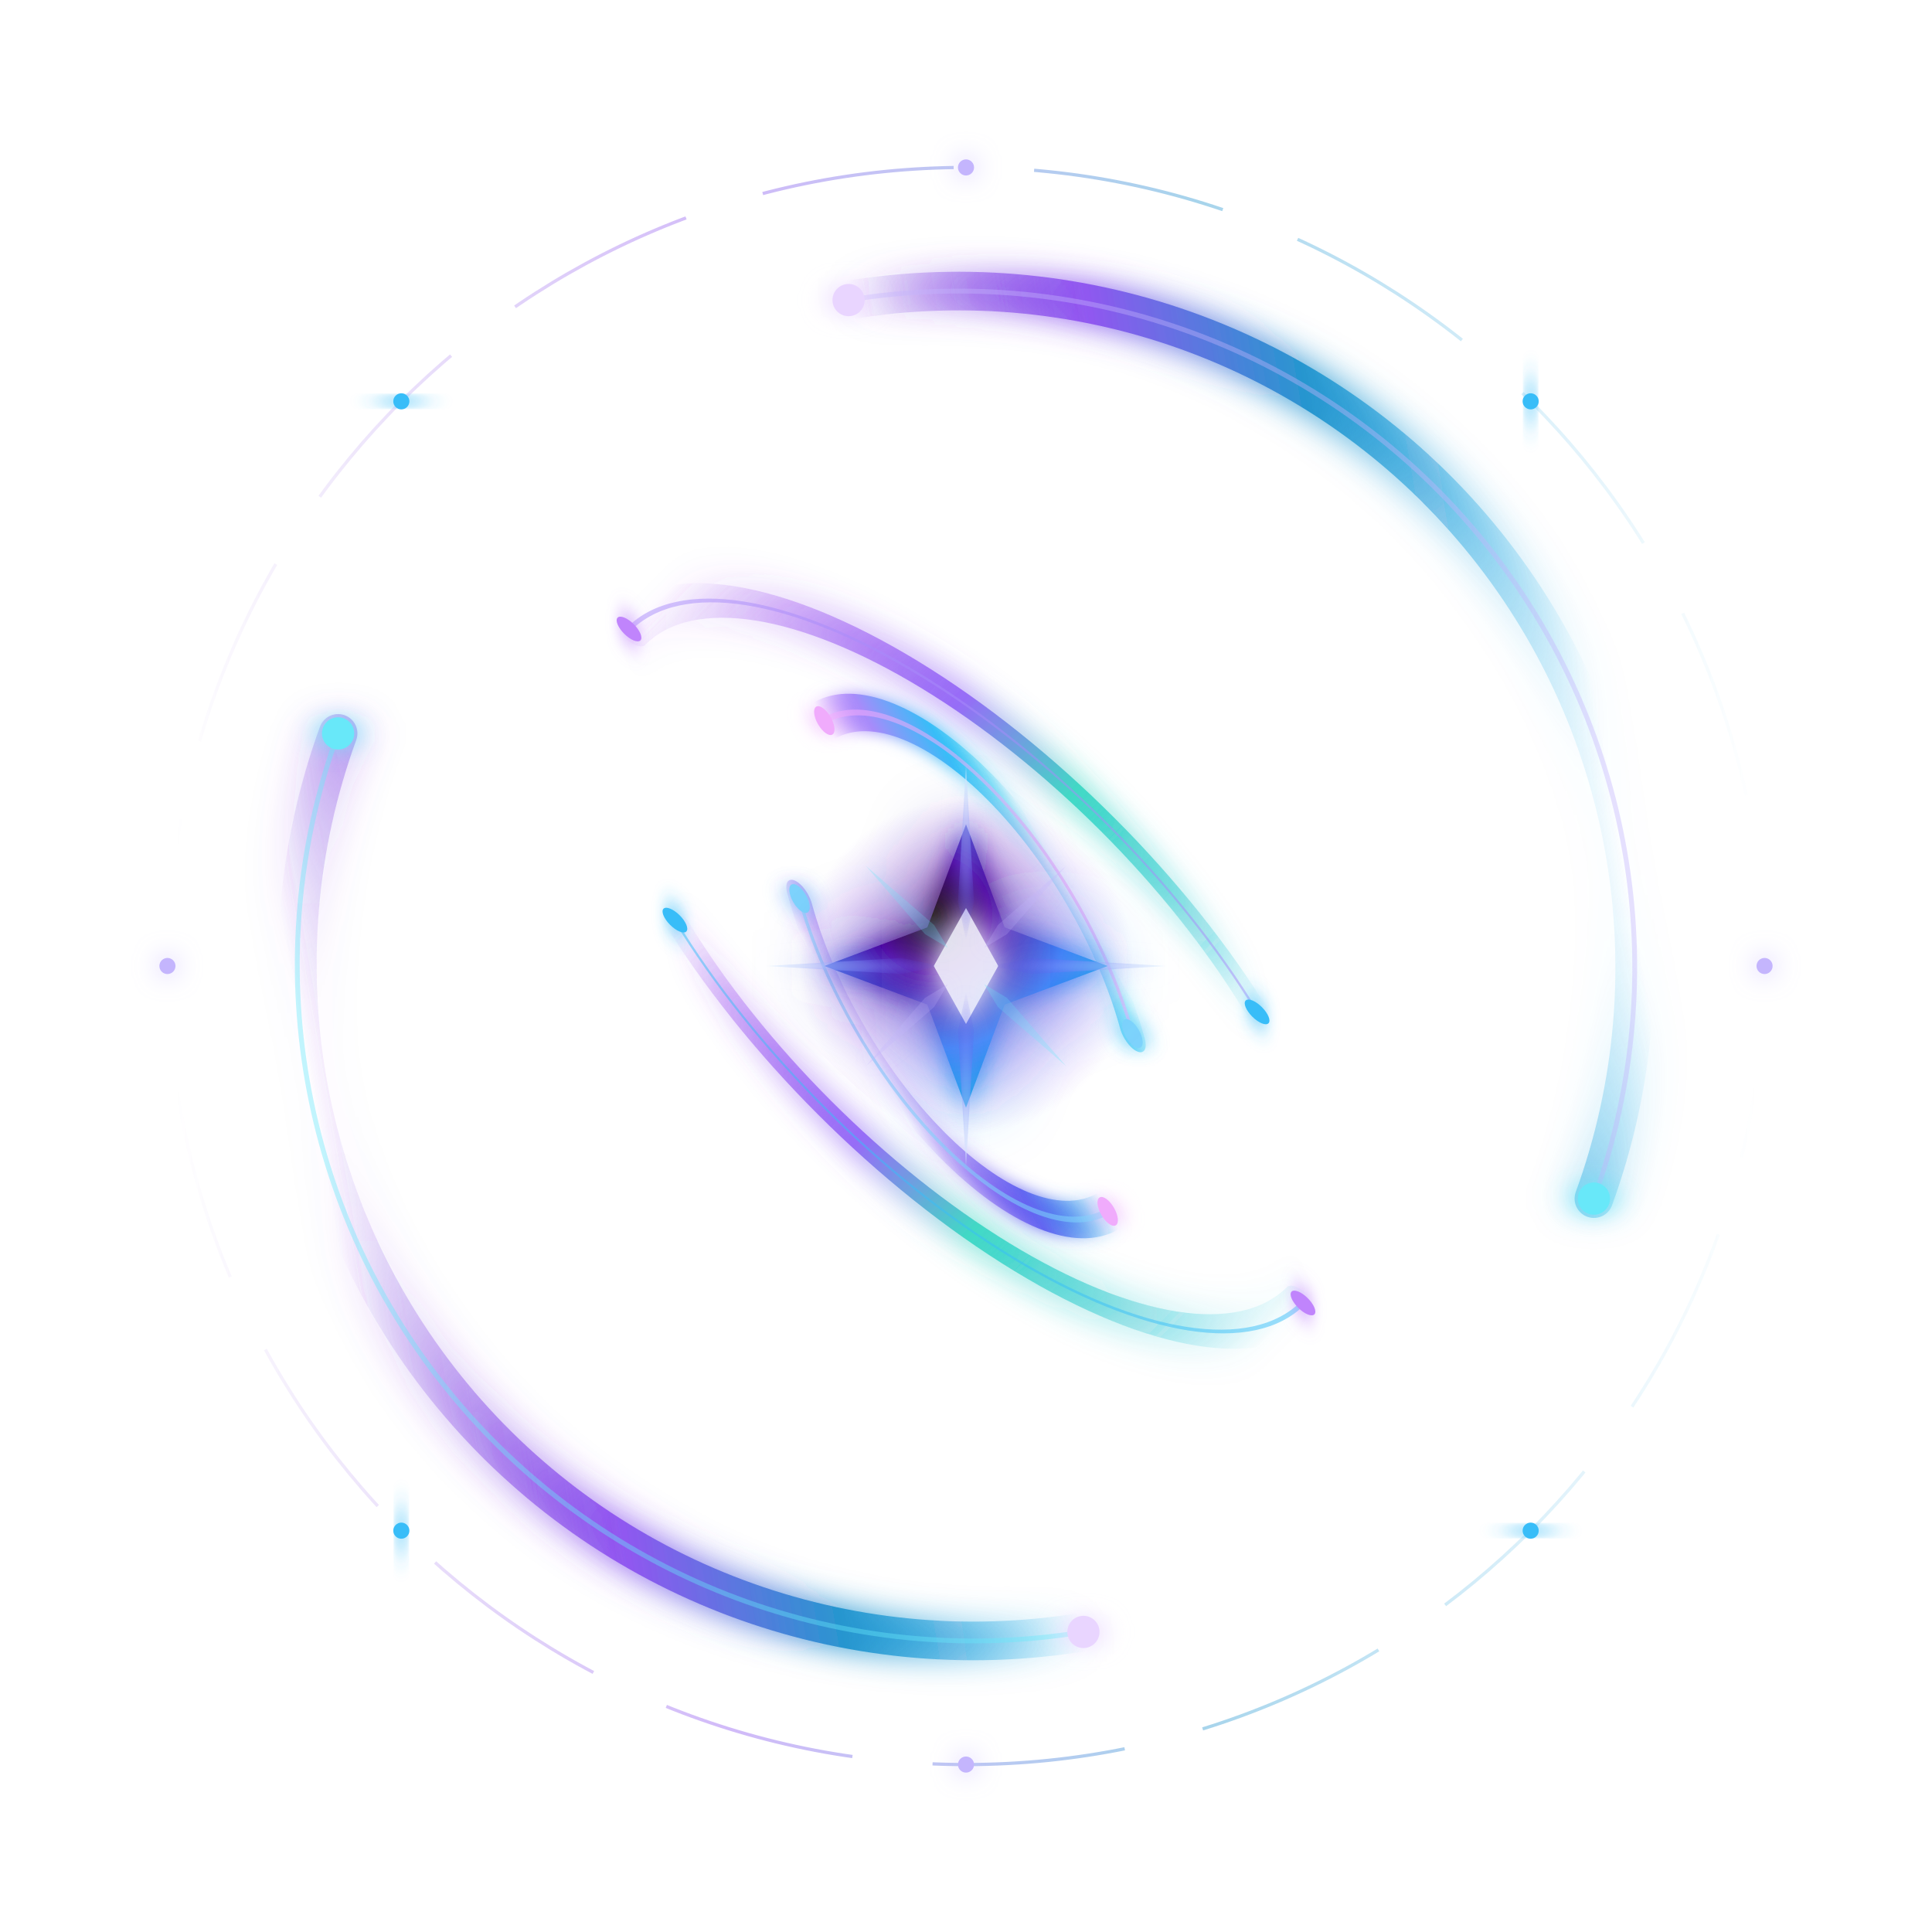
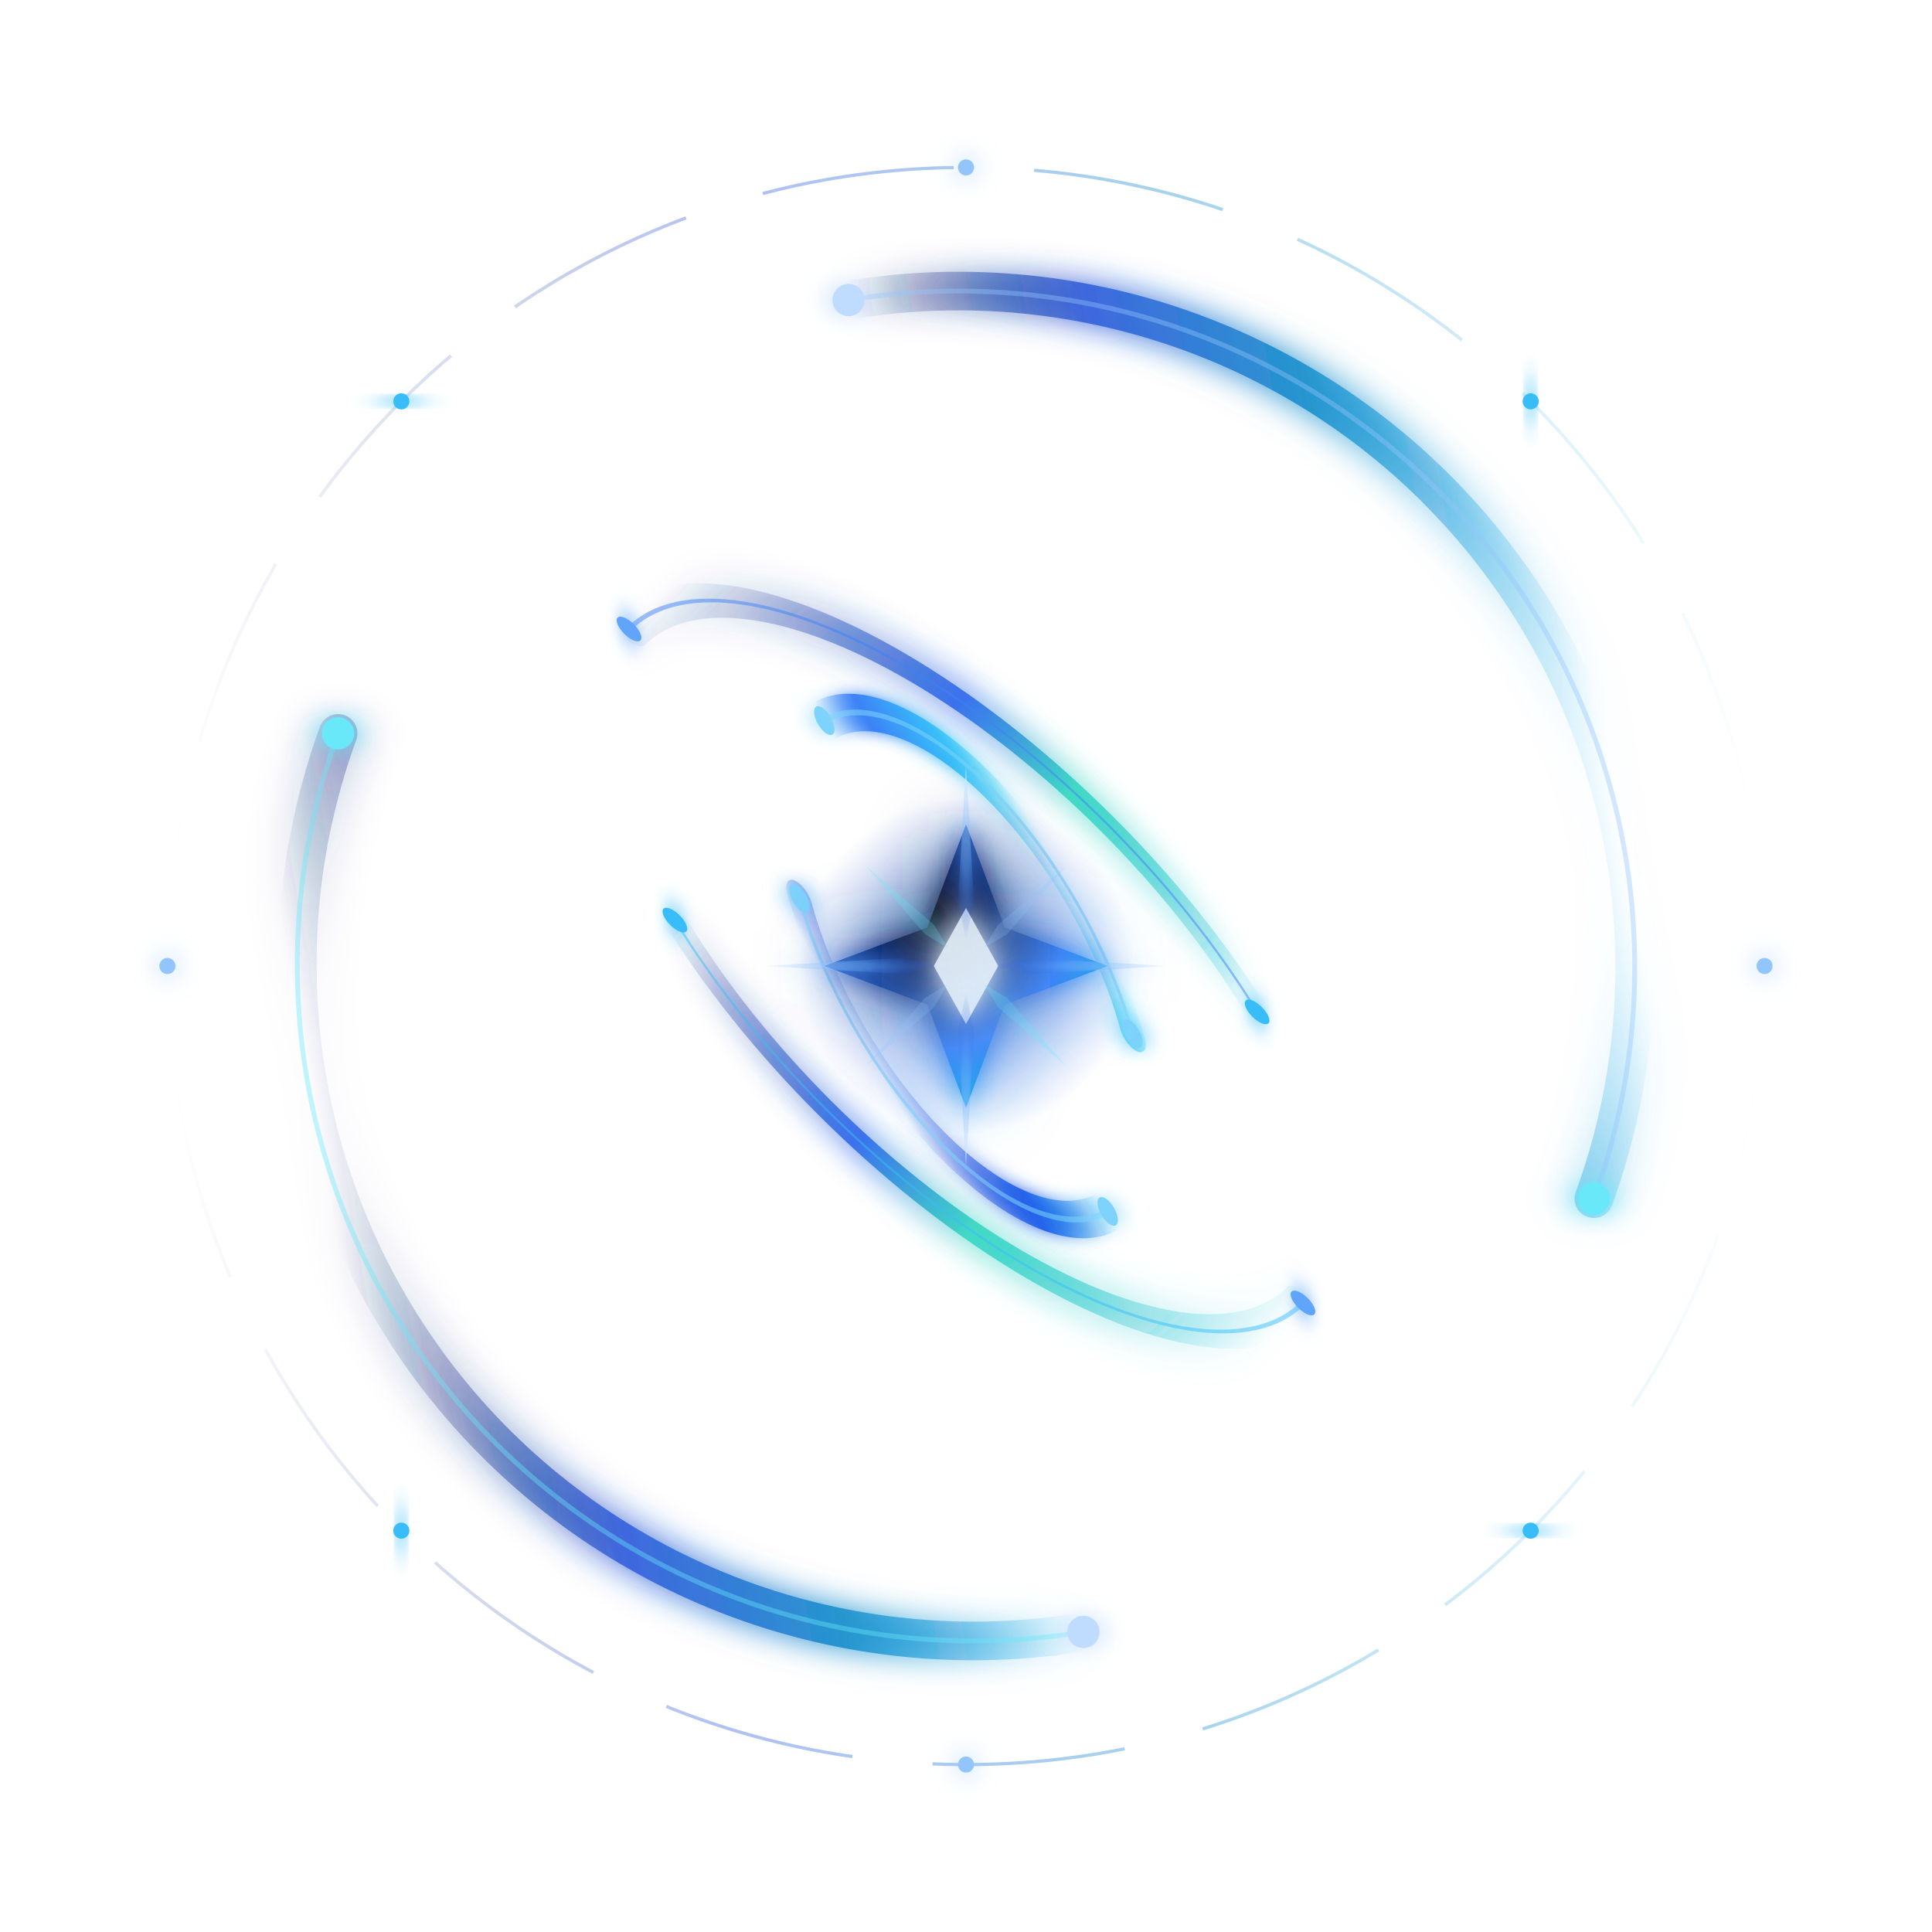
- <svg xmlns="http://www.w3.org/2000/svg" viewBox="0 0 600 600" width="90" height="90">
+ <svg xmlns="http://www.w3.org/2000/svg" viewBox="0 0 600 600" width="50" height="50">
  <defs>
    <radialGradient id="gCore" cx="38%" cy="32%" r="68%">
-       <stop offset="0%" stop-color="#100000" />
-       <stop offset="30%" stop-color="#4a029e" />
+       <stop offset="0%" stop-color="#050a1a" />
+       <stop offset="30%" stop-color="#0d2a6e" />
      <stop offset="70%" stop-color="#3b82f6" />
      <stop offset="100%" stop-color="#0ea5e9" />
    </radialGradient>
    <radialGradient id="gCorePulse" cx="50%" cy="50%" r="50%">
-       <stop offset="0%" stop-color="#c084fc" stop-opacity="0.6" />
-       <stop offset="100%" stop-color="#7c3aed" stop-opacity="0" />
+       <stop offset="0%" stop-color="#60a5fa" stop-opacity="0.6" />
+       <stop offset="100%" stop-color="#1d4ed8" stop-opacity="0" />
    </radialGradient>
    <linearGradient id="gArc1a" x1="0%" y1="0%" x2="100%" y2="0%">
-       <stop offset="0%" stop-color="#c084fc" stop-opacity="0" />
-       <stop offset="30%" stop-color="#a78bfa" />
+       <stop offset="0%" stop-color="#60a5fa" stop-opacity="0" />
+       <stop offset="30%" stop-color="#3b82f6" />
      <stop offset="70%" stop-color="#38bdf8" />
      <stop offset="100%" stop-color="#22d3ee" stop-opacity="0" />
    </linearGradient>
    <linearGradient id="gArc1b" x1="0%" y1="0%" x2="100%" y2="0%">
-       <stop offset="0%" stop-color="#7c3aed" stop-opacity="0" />
-       <stop offset="50%" stop-color="#6366f1" />
+       <stop offset="0%" stop-color="#1d4ed8" stop-opacity="0" />
+       <stop offset="50%" stop-color="#2563eb" />
      <stop offset="100%" stop-color="#0ea5e9" stop-opacity="0" />
    </linearGradient>
    <linearGradient id="gArc2a" x1="0%" y1="0%" x2="100%" y2="0%">
-       <stop offset="0%" stop-color="#9333ea" stop-opacity="0" />
-       <stop offset="40%" stop-color="#8b5cf6" />
+       <stop offset="0%" stop-color="#1e3a8a" stop-opacity="0" />
+       <stop offset="40%" stop-color="#2563eb" />
      <stop offset="60%" stop-color="#2dd4bf" />
      <stop offset="100%" stop-color="#06b6d4" stop-opacity="0" />
    </linearGradient>
    <linearGradient id="gArc3a" x1="0%" y1="0%" x2="100%" y2="0%">
-       <stop offset="0%" stop-color="#6d28d9" stop-opacity="0" />
-       <stop offset="35%" stop-color="#7c3aed" />
+       <stop offset="0%" stop-color="#0f2560" stop-opacity="0" />
+       <stop offset="35%" stop-color="#1d4ed8" />
      <stop offset="65%" stop-color="#0284c7" />
      <stop offset="100%" stop-color="#0ea5e9" stop-opacity="0" />
    </linearGradient>
    <radialGradient id="gSpike" cx="50%" cy="0%" r="100%">
      <stop offset="0%" stop-color="#e0f2fe" />
-       <stop offset="60%" stop-color="#818cf8" />
-       <stop offset="100%" stop-color="#4f46e5" stop-opacity="0" />
+       <stop offset="60%" stop-color="#60a5fa" />
+       <stop offset="100%" stop-color="#1d4ed8" stop-opacity="0" />
    </radialGradient>
    <filter id="fCore" x="-80%" y="-80%" width="260%" height="260%">
      <feGaussianBlur stdDeviation="12" result="b1" />
      <feGaussianBlur stdDeviation="4" result="b2" in="SourceGraphic" />
      <feMerge>
        <feMergeNode in="b1" />
        <feMergeNode in="b2" />
        <feMergeNode in="SourceGraphic" />
      </feMerge>
    </filter>
    <filter id="fArc" x="-20%" y="-20%" width="140%" height="140%">
      <feGaussianBlur stdDeviation="3.5" result="b" />
      <feMerge>
        <feMergeNode in="b" />
        <feMergeNode in="SourceGraphic" />
      </feMerge>
    </filter>
    <filter id="fArcFat" x="-20%" y="-20%" width="140%" height="140%">
      <feGaussianBlur stdDeviation="6" result="b" />
      <feMerge>
        <feMergeNode in="b" />
        <feMergeNode in="SourceGraphic" />
      </feMerge>
    </filter>
    <filter id="fDot" x="-300%" y="-300%" width="700%" height="700%">
      <feGaussianBlur stdDeviation="4" result="b" />
      <feMerge>
        <feMergeNode in="b" />
        <feMergeNode in="SourceGraphic" />
      </feMerge>
    </filter>
    <filter id="fSpike" x="-50%" y="-100%" width="200%" height="300%">
      <feGaussianBlur stdDeviation="3" result="b" />
      <feMerge>
        <feMergeNode in="b" />
        <feMergeNode in="SourceGraphic" />
      </feMerge>
    </filter>
  </defs>
  <g transform="translate(300,300) rotate(-10)">
-     <animateTransform attributeName="transform" type="rotate" from="-10" to="350" dur="20s" repeatCount="indefinite" additive="sum" />
+     <animateTransform attributeName="transform" type="rotate" from="-10" to="350" dur="7s" repeatCount="indefinite" additive="sum" />
    <path d="M 0,-210 A 210,210 0 0,1 179.5,105" fill="none" stroke="url(#gArc3a)" stroke-width="12" stroke-linecap="round" filter="url(#fArcFat)" opacity="0.85" />
    <path d="M 0,210 A 210,210 0 0,1 -179.5,-105" fill="none" stroke="url(#gArc3a)" stroke-width="12" stroke-linecap="round" filter="url(#fArcFat)" opacity="0.85" />
-     <path d="M 0,-210 A 210,210 0 0,1 179.5,105" fill="none" stroke="#c4b5fd" stroke-width="1.5" stroke-linecap="round" opacity="0.4" />
+     <path d="M 0,-210 A 210,210 0 0,1 179.5,105" fill="none" stroke="#93c5fd" stroke-width="1.5" stroke-linecap="round" opacity="0.4" />
    <path d="M 0,210 A 210,210 0 0,1 -179.5,-105" fill="none" stroke="#67e8f9" stroke-width="1.5" stroke-linecap="round" opacity="0.4" />
-     <circle cx="0" cy="-210" r="5" fill="#e9d5ff" filter="url(#fDot)" />
+     <circle cx="0" cy="-210" r="5" fill="#bfdbfe" filter="url(#fDot)" />
    <circle cx="179.5" cy="105" r="5" fill="#67e8f9" filter="url(#fDot)" />
-     <circle cx="0" cy="210" r="5" fill="#e9d5ff" filter="url(#fDot)" />
+     <circle cx="0" cy="210" r="5" fill="#bfdbfe" filter="url(#fDot)" />
    <circle cx="-179.5" cy="-105" r="5" fill="#67e8f9" filter="url(#fDot)" />
  </g>
  <g transform="translate(300,300) rotate(45)">
-     <animateTransform attributeName="transform" type="rotate" from="45" to="-315" dur="13s" repeatCount="indefinite" additive="sum" />
+     <animateTransform attributeName="transform" type="rotate" from="45" to="-315" dur="5s" repeatCount="indefinite" additive="sum" />
    <g transform="scale(1, 0.42)">
      <path d="M -148,0 A 148,148 0 0,1 74,-128.2" fill="none" stroke="url(#gArc2a)" stroke-width="14" stroke-linecap="round" filter="url(#fArcFat)" opacity="0.90" />
      <path d="M 148,0 A 148,148 0 0,1 -74,128.2" fill="none" stroke="url(#gArc2a)" stroke-width="14" stroke-linecap="round" filter="url(#fArcFat)" opacity="0.90" />
-       <path d="M -148,0 A 148,148 0 0,1 74,-128.2" fill="none" stroke="#a78bfa" stroke-width="1.5" stroke-linecap="round" opacity="0.5" />
+       <path d="M -148,0 A 148,148 0 0,1 74,-128.2" fill="none" stroke="#3b82f6" stroke-width="1.5" stroke-linecap="round" opacity="0.5" />
      <path d="M 148,0 A 148,148 0 0,1 -74,128.2" fill="none" stroke="#38bdf8" stroke-width="1.5" stroke-linecap="round" opacity="0.5" />
-       <circle cx="-148" cy="0" r="5" fill="#c084fc" filter="url(#fDot)" />
+       <circle cx="-148" cy="0" r="5" fill="#60a5fa" filter="url(#fDot)" />
      <circle cx="74" cy="-128.2" r="5" fill="#38bdf8" filter="url(#fDot)" />
-       <circle cx="148" cy="0" r="5" fill="#c084fc" filter="url(#fDot)" />
+       <circle cx="148" cy="0" r="5" fill="#60a5fa" filter="url(#fDot)" />
      <circle cx="-74" cy="128.2" r="5" fill="#38bdf8" filter="url(#fDot)" />
    </g>
  </g>
  <g transform="translate(300,300) rotate(-30)">
-     <animateTransform attributeName="transform" type="rotate" from="-30" to="330" dur="7s" repeatCount="indefinite" additive="sum" />
+     <animateTransform attributeName="transform" type="rotate" from="-30" to="330" dur="5s" repeatCount="indefinite" additive="sum" />
    <g transform="scale(0.45, 1)">
      <path d="M 0,-88 A 88,88 0 0,1 76.2,44" fill="none" stroke="url(#gArc1a)" stroke-width="13" stroke-linecap="round" filter="url(#fArc)" opacity="1" />
      <path d="M 0,88 A 88,88 0 0,1 -76.2,-44" fill="none" stroke="url(#gArc1b)" stroke-width="13" stroke-linecap="round" filter="url(#fArc)" opacity="1" />
-       <path d="M 0,-88 A 88,88 0 0,1 76.2,44" fill="none" stroke="#f0abfc" stroke-width="2" stroke-linecap="round" opacity="0.55" />
+       <path d="M 0,-88 A 88,88 0 0,1 76.2,44" fill="none" stroke="#7dd3fc" stroke-width="2" stroke-linecap="round" opacity="0.55" />
      <path d="M 0,88 A 88,88 0 0,1 -76.2,-44" fill="none" stroke="#7dd3fc" stroke-width="2" stroke-linecap="round" opacity="0.55" />
-       <circle cx="0" cy="-88" r="5" fill="#f0abfc" filter="url(#fDot)" />
+       <circle cx="0" cy="-88" r="5" fill="#7dd3fc" filter="url(#fDot)" />
      <circle cx="76.2" cy="44" r="5" fill="#7dd3fc" filter="url(#fDot)" />
-       <circle cx="0" cy="88" r="5" fill="#f0abfc" filter="url(#fDot)" />
+       <circle cx="0" cy="88" r="5" fill="#7dd3fc" filter="url(#fDot)" />
      <circle cx="-76.2" cy="-44" r="5" fill="#7dd3fc" filter="url(#fDot)" />
    </g>
  </g>
  <g transform="translate(300,300)">
    <circle cx="0" cy="0" r="52" fill="url(#gCorePulse)">
-       <animate attributeName="r" values="42;60;42" dur="3s" repeatCount="indefinite" />
-       <animate attributeName="opacity" values="0.5;0.15;0.5" dur="3s" repeatCount="indefinite" />
+       <animate attributeName="r" values="42;60;42" dur="2s" repeatCount="indefinite" />
+       <animate attributeName="opacity" values="0.5;0.15;0.5" dur="2s" repeatCount="indefinite" />
    </circle>
    <g filter="url(#fCore)">
      <polygon points="0,-44 12,-12 44,0 12,12 0,44 -12,12 -44,0 -12,-12" fill="url(#gCore)">
-         <animate attributeName="opacity" values="0.88;1;0.88" dur="3s" repeatCount="indefinite" />
+         <animate attributeName="opacity" values="0.88;1;0.88" dur="2s" repeatCount="indefinite" />
      </polygon>
      <polygon points="0,-36 9.4,-9.4 36,0 9.4,9.4 0,36 -9.4,9.4 -36,0 -9.4,-9.4" fill="url(#gCoreShine)" opacity="0.35">
-         <animateTransform attributeName="transform" type="rotate" from="22.5" to="382.5" dur="8s" repeatCount="indefinite" />
+         <animateTransform attributeName="transform" type="rotate" from="22.5" to="382.5" dur="5s" repeatCount="indefinite" />
      </polygon>
    </g>
-     <polygon points="0,-18 10,0 0,18 -10,0" fill="#f8faff" opacity="0.9" filter="url(#fCore)">
+     <polygon points="0,-18 10,0 0,18 -10,0" fill="#f0f9ff" opacity="0.9" filter="url(#fCore)">
      <animate attributeName="opacity" values="0.7;1;0.7" dur="3s" repeatCount="indefinite" />
    </polygon>
    <g opacity="0.55" filter="url(#fSpike)">
      <polygon points="0,-62 2.5,-20 0,-8 -2.5,-20" fill="url(#gSpike)" />
      <polygon points="0,-62 2.5,-20 0,-8 -2.5,-20" fill="url(#gSpike)" transform="rotate(90)" />
      <polygon points="0,-62 2.5,-20 0,-8 -2.5,-20" fill="url(#gSpike)" transform="rotate(180)" />
      <polygon points="0,-62 2.5,-20 0,-8 -2.5,-20" fill="url(#gSpike)" transform="rotate(270)" />
    </g>
    <g opacity="0.30" filter="url(#fSpike)">
-       <polygon points="0,-44 2,-16 0,-8 -2,-16" fill="#c4b5fd" transform="rotate(45)" />
+       <polygon points="0,-44 2,-16 0,-8 -2,-16" fill="#93c5fd" transform="rotate(45)" />
      <polygon points="0,-44 2,-16 0,-8 -2,-16" fill="#67e8f9" transform="rotate(135)" />
-       <polygon points="0,-44 2,-16 0,-8 -2,-16" fill="#c4b5fd" transform="rotate(225)" />
+       <polygon points="0,-44 2,-16 0,-8 -2,-16" fill="#93c5fd" transform="rotate(225)" />
      <polygon points="0,-44 2,-16 0,-8 -2,-16" fill="#67e8f9" transform="rotate(315)" />
    </g>
  </g>
  <circle cx="300" cy="300" r="248" fill="none" stroke="url(#gArc3a)" stroke-width="1" stroke-dasharray="60 25" opacity="0.35" />
  <g transform="translate(300,300)">
-     <circle cy="-248" r="2.5" fill="#c4b5fd" filter="url(#fDot)">
-       <animate attributeName="opacity" values="0.2;1;0.2" dur="5s" begin="0s" repeatCount="indefinite" />
+     <circle cy="-248" r="2.5" fill="#93c5fd" filter="url(#fDot)">
+       <animate attributeName="opacity" values="0.2;1;0.2" dur="3s" begin="0s" repeatCount="indefinite" />
    </circle>
    <circle cy="-248" r="2.5" fill="#38bdf8" filter="url(#fDot)" transform="rotate(45)">
-       <animate attributeName="opacity" values="0.2;1;0.2" dur="5s" begin="0.625s" repeatCount="indefinite" />
+       <animate attributeName="opacity" values="0.2;1;0.2" dur="3s" begin="0.625s" repeatCount="indefinite" />
    </circle>
-     <circle cy="-248" r="2.5" fill="#c4b5fd" filter="url(#fDot)" transform="rotate(90)">
-       <animate attributeName="opacity" values="0.2;1;0.2" dur="5s" begin="1.25s" repeatCount="indefinite" />
+     <circle cy="-248" r="2.5" fill="#93c5fd" filter="url(#fDot)" transform="rotate(90)">
+       <animate attributeName="opacity" values="0.2;1;0.2" dur="3s" begin="1.25s" repeatCount="indefinite" />
    </circle>
    <circle cy="-248" r="2.5" fill="#38bdf8" filter="url(#fDot)" transform="rotate(135)">
-       <animate attributeName="opacity" values="0.2;1;0.2" dur="5s" begin="1.875s" repeatCount="indefinite" />
+       <animate attributeName="opacity" values="0.2;1;0.2" dur="3s" begin="1.875s" repeatCount="indefinite" />
    </circle>
-     <circle cy="-248" r="2.5" fill="#c4b5fd" filter="url(#fDot)" transform="rotate(180)">
-       <animate attributeName="opacity" values="0.2;1;0.2" dur="5s" begin="2.5s" repeatCount="indefinite" />
+     <circle cy="-248" r="2.5" fill="#93c5fd" filter="url(#fDot)" transform="rotate(180)">
+       <animate attributeName="opacity" values="0.2;1;0.2" dur="3s" begin="2.5s" repeatCount="indefinite" />
    </circle>
    <circle cy="-248" r="2.5" fill="#38bdf8" filter="url(#fDot)" transform="rotate(225)">
-       <animate attributeName="opacity" values="0.2;1;0.2" dur="5s" begin="3.125s" repeatCount="indefinite" />
+       <animate attributeName="opacity" values="0.2;1;0.2" dur="3s" begin="3.125s" repeatCount="indefinite" />
    </circle>
-     <circle cy="-248" r="2.5" fill="#c4b5fd" filter="url(#fDot)" transform="rotate(270)">
-       <animate attributeName="opacity" values="0.2;1;0.2" dur="5s" begin="3.75s" repeatCount="indefinite" />
+     <circle cy="-248" r="2.5" fill="#93c5fd" filter="url(#fDot)" transform="rotate(270)">
+       <animate attributeName="opacity" values="0.2;1;0.2" dur="3s" begin="3.75s" repeatCount="indefinite" />
    </circle>
    <circle cy="-248" r="2.5" fill="#38bdf8" filter="url(#fDot)" transform="rotate(315)">
-       <animate attributeName="opacity" values="0.2;1;0.2" dur="5s" begin="4.375s" repeatCount="indefinite" />
+       <animate attributeName="opacity" values="0.2;1;0.2" dur="3s" begin="4.375s" repeatCount="indefinite" />
    </circle>
  </g>
</svg>
